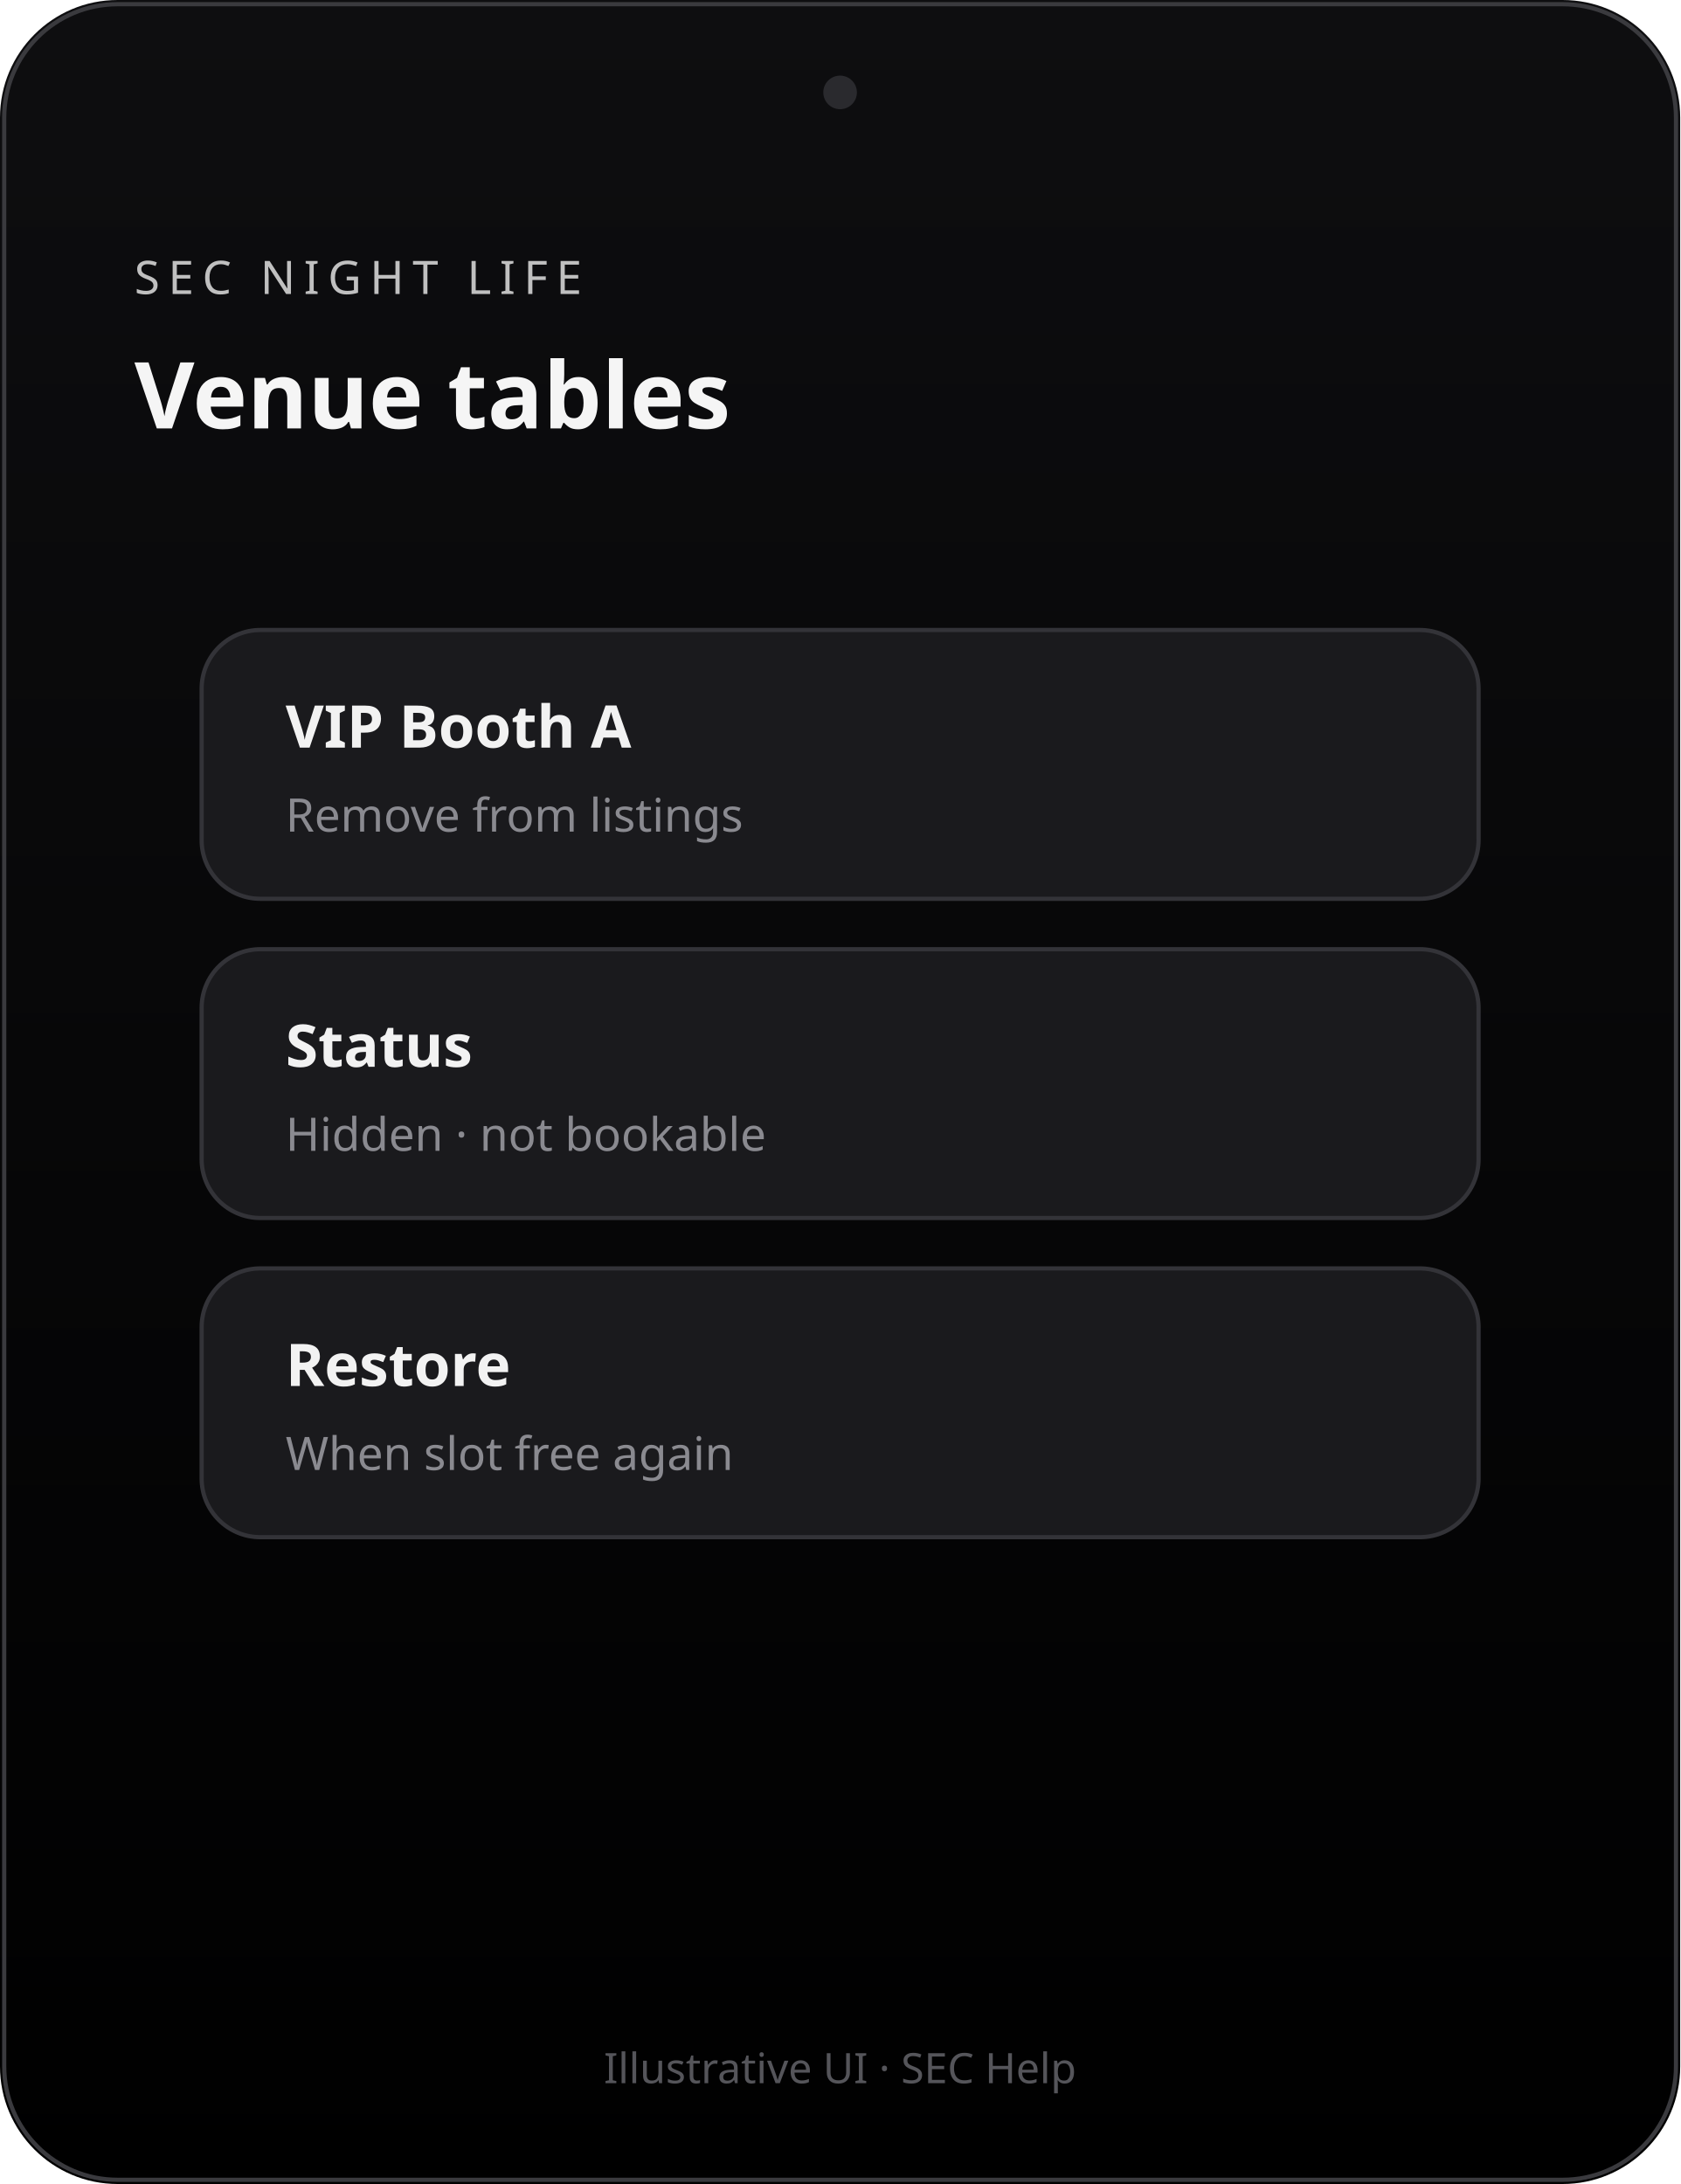
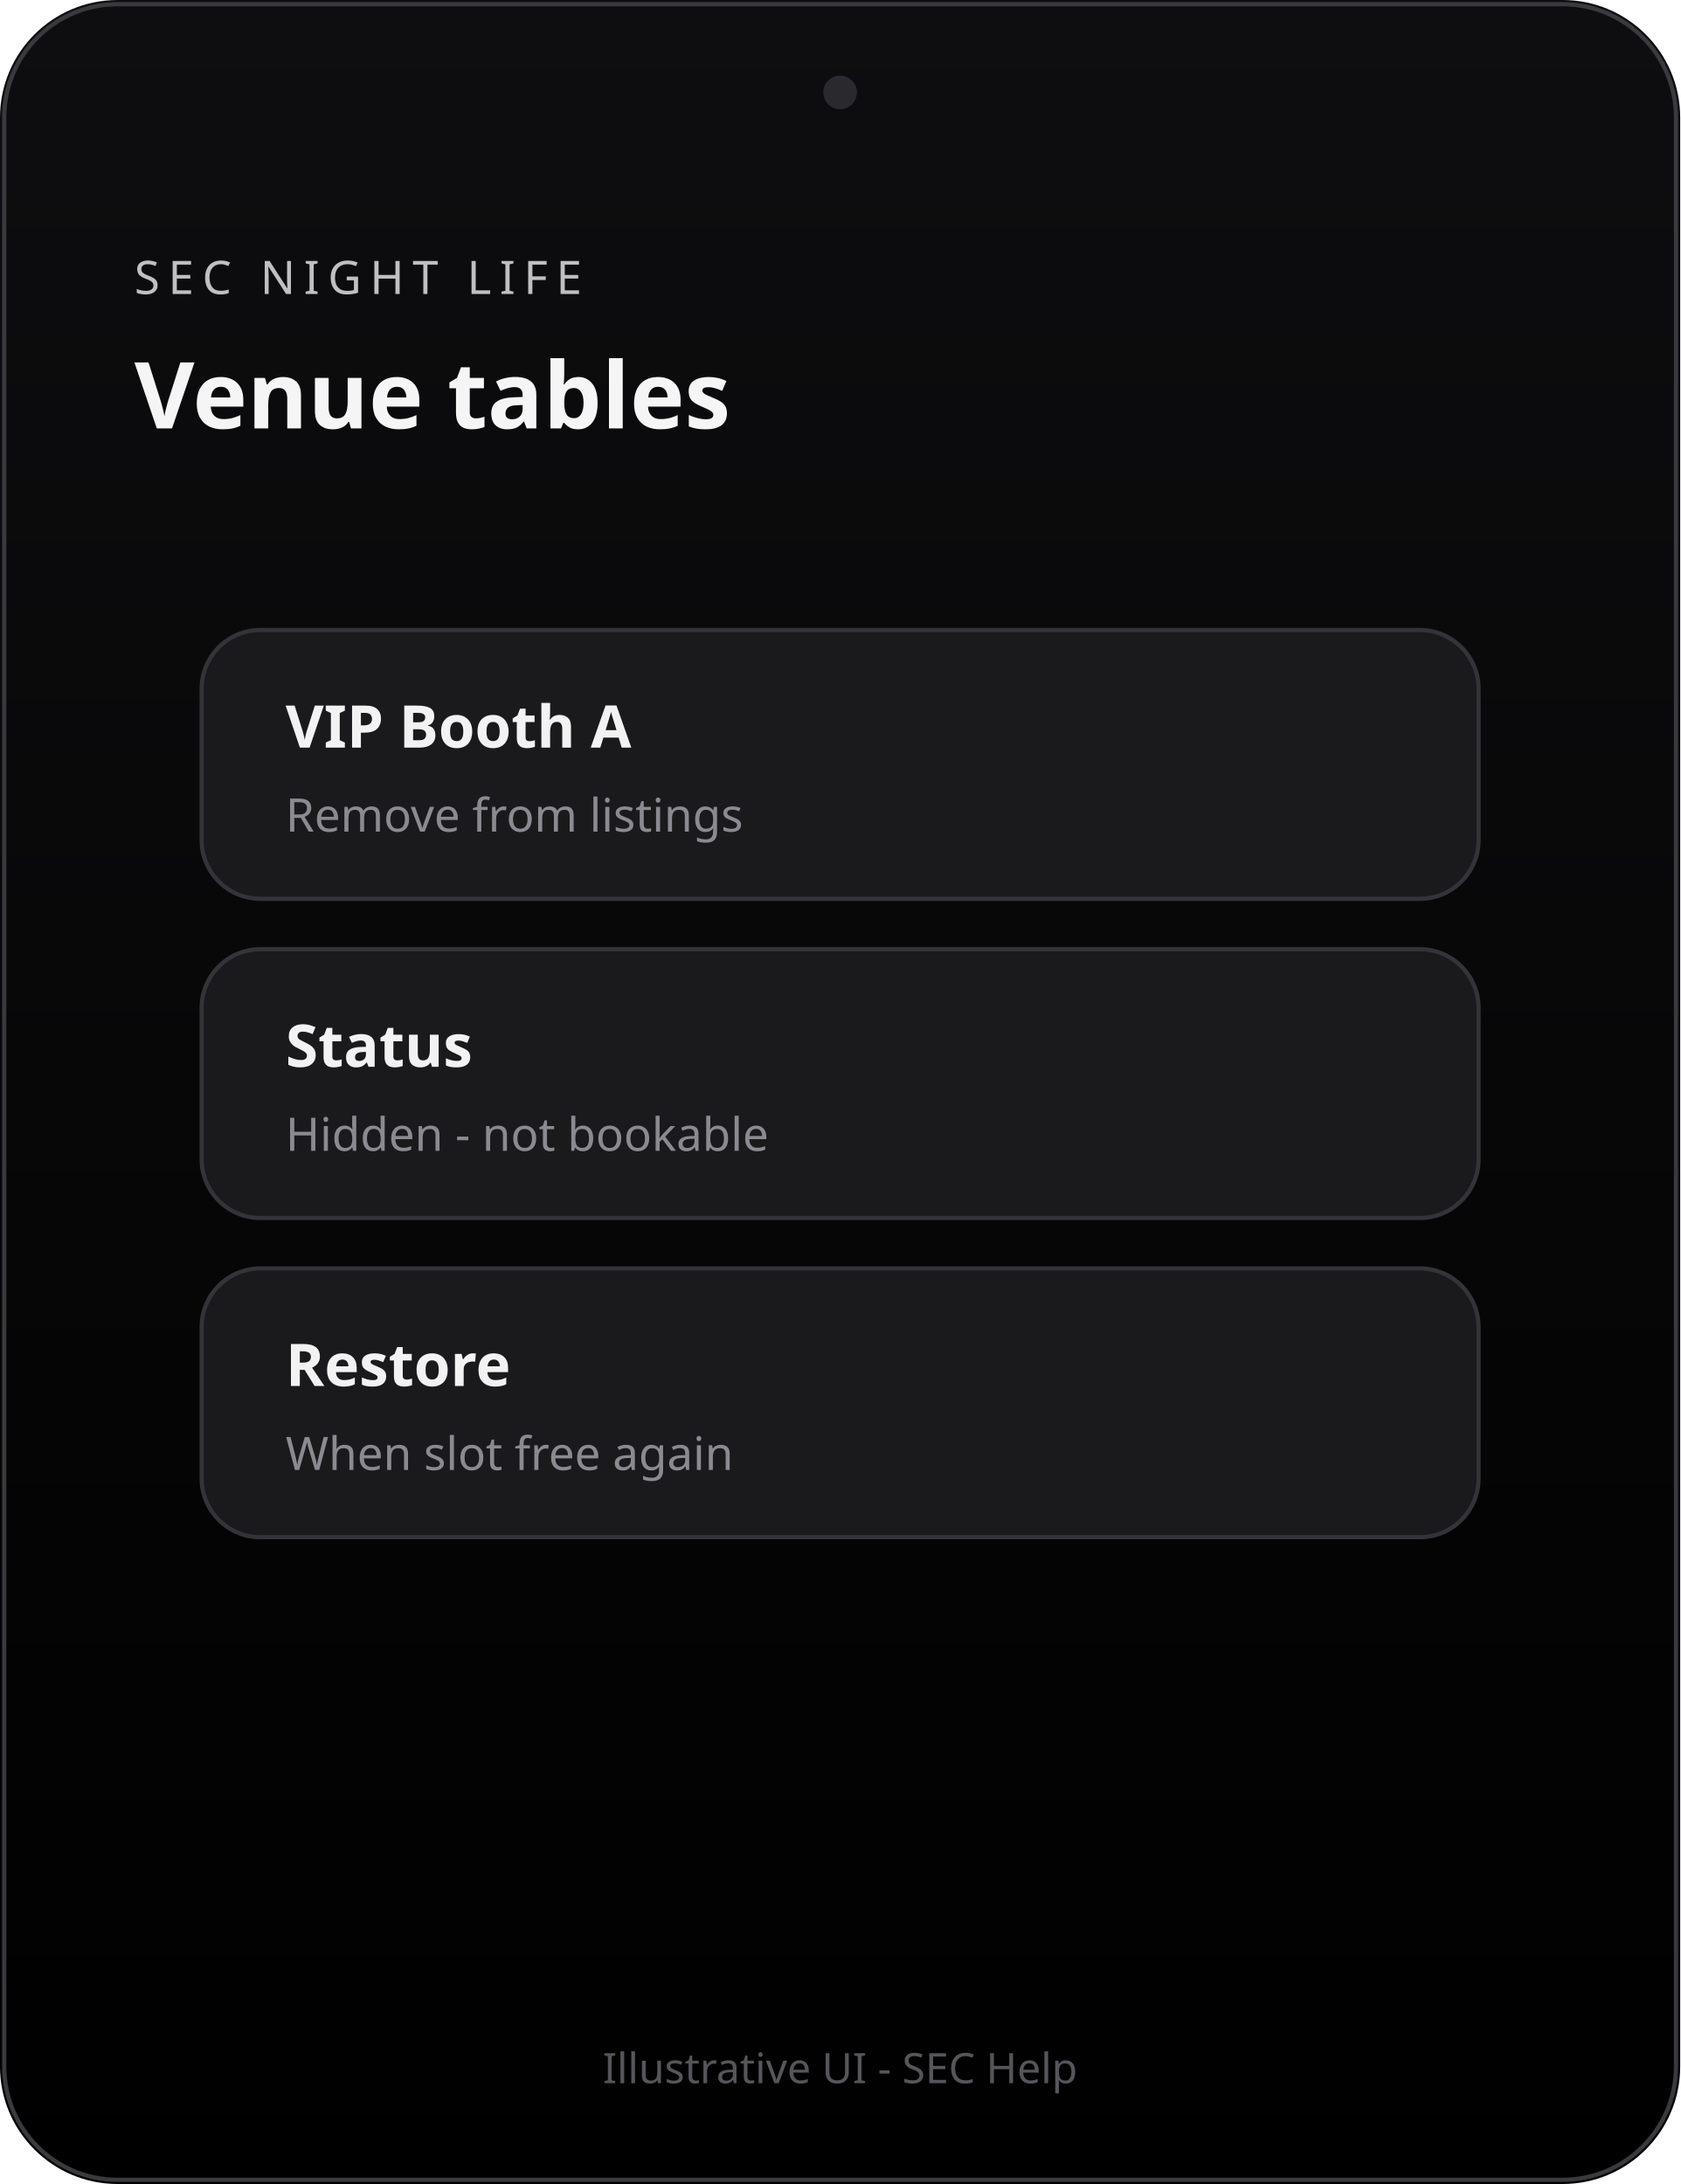
<svg xmlns="http://www.w3.org/2000/svg" viewBox="0 0 400 520" role="img">
  <defs>
    <linearGradient id="bg" x1="0" y1="0" x2="0" y2="1">
      <stop offset="0%" stop-color="#0e0e10" />
      <stop offset="100%" stop-color="#000" />
    </linearGradient>
  </defs>
  <rect width="400" height="520" rx="28" fill="url(#bg)" />
  <rect x="1" y="1" width="398" height="518" rx="27" fill="none" stroke="#3a3a3e" />
  <circle cx="200" cy="22" r="4" fill="#2a2a2e" />
  <text x="32" y="70" fill="#C0C0C0" font-family="system-ui,sans-serif" font-size="11" letter-spacing="2">SEC NIGHT LIFE</text>
  <text x="32" y="102" fill="#f5f5f5" font-family="system-ui,sans-serif" font-size="22" font-weight="700">Venue tables</text>
  <rect x="48" y="150" width="304" height="64" rx="14" fill="#1a1a1d" stroke="#333338" />
  <text x="68" y="178" fill="#f2f2f2" font-family="system-ui,sans-serif" font-size="14" font-weight="600">VIP Booth A</text>
  <text x="68" y="198" fill="#8a8a90" font-family="system-ui,sans-serif" font-size="11">Remove from listings</text>
  <rect x="48" y="226" width="304" height="64" rx="14" fill="#1a1a1d" stroke="#333338" />
  <text x="68" y="254" fill="#f2f2f2" font-family="system-ui,sans-serif" font-size="14" font-weight="600">Status</text>
-   <text x="68" y="274" fill="#8a8a90" font-family="system-ui,sans-serif" font-size="11">Hidden · not bookable</text>
+   <text x="68" y="274" fill="#8a8a90" font-family="system-ui,sans-serif" font-size="11">Hidden - not bookable</text>
  <rect x="48" y="302" width="304" height="64" rx="14" fill="#1a1a1d" stroke="#333338" />
  <text x="68" y="330" fill="#f2f2f2" font-family="system-ui,sans-serif" font-size="14" font-weight="600">Restore</text>
  <text x="68" y="350" fill="#8a8a90" font-family="system-ui,sans-serif" font-size="11">When slot free again</text>
-   <text x="200" y="496" text-anchor="middle" fill="#55555a" font-family="system-ui,sans-serif" font-size="10">Illustrative UI · SEC Help</text>
+   <text x="200" y="496" text-anchor="middle" fill="#55555a" font-family="system-ui,sans-serif" font-size="10">Illustrative UI - SEC Help</text>
</svg>
